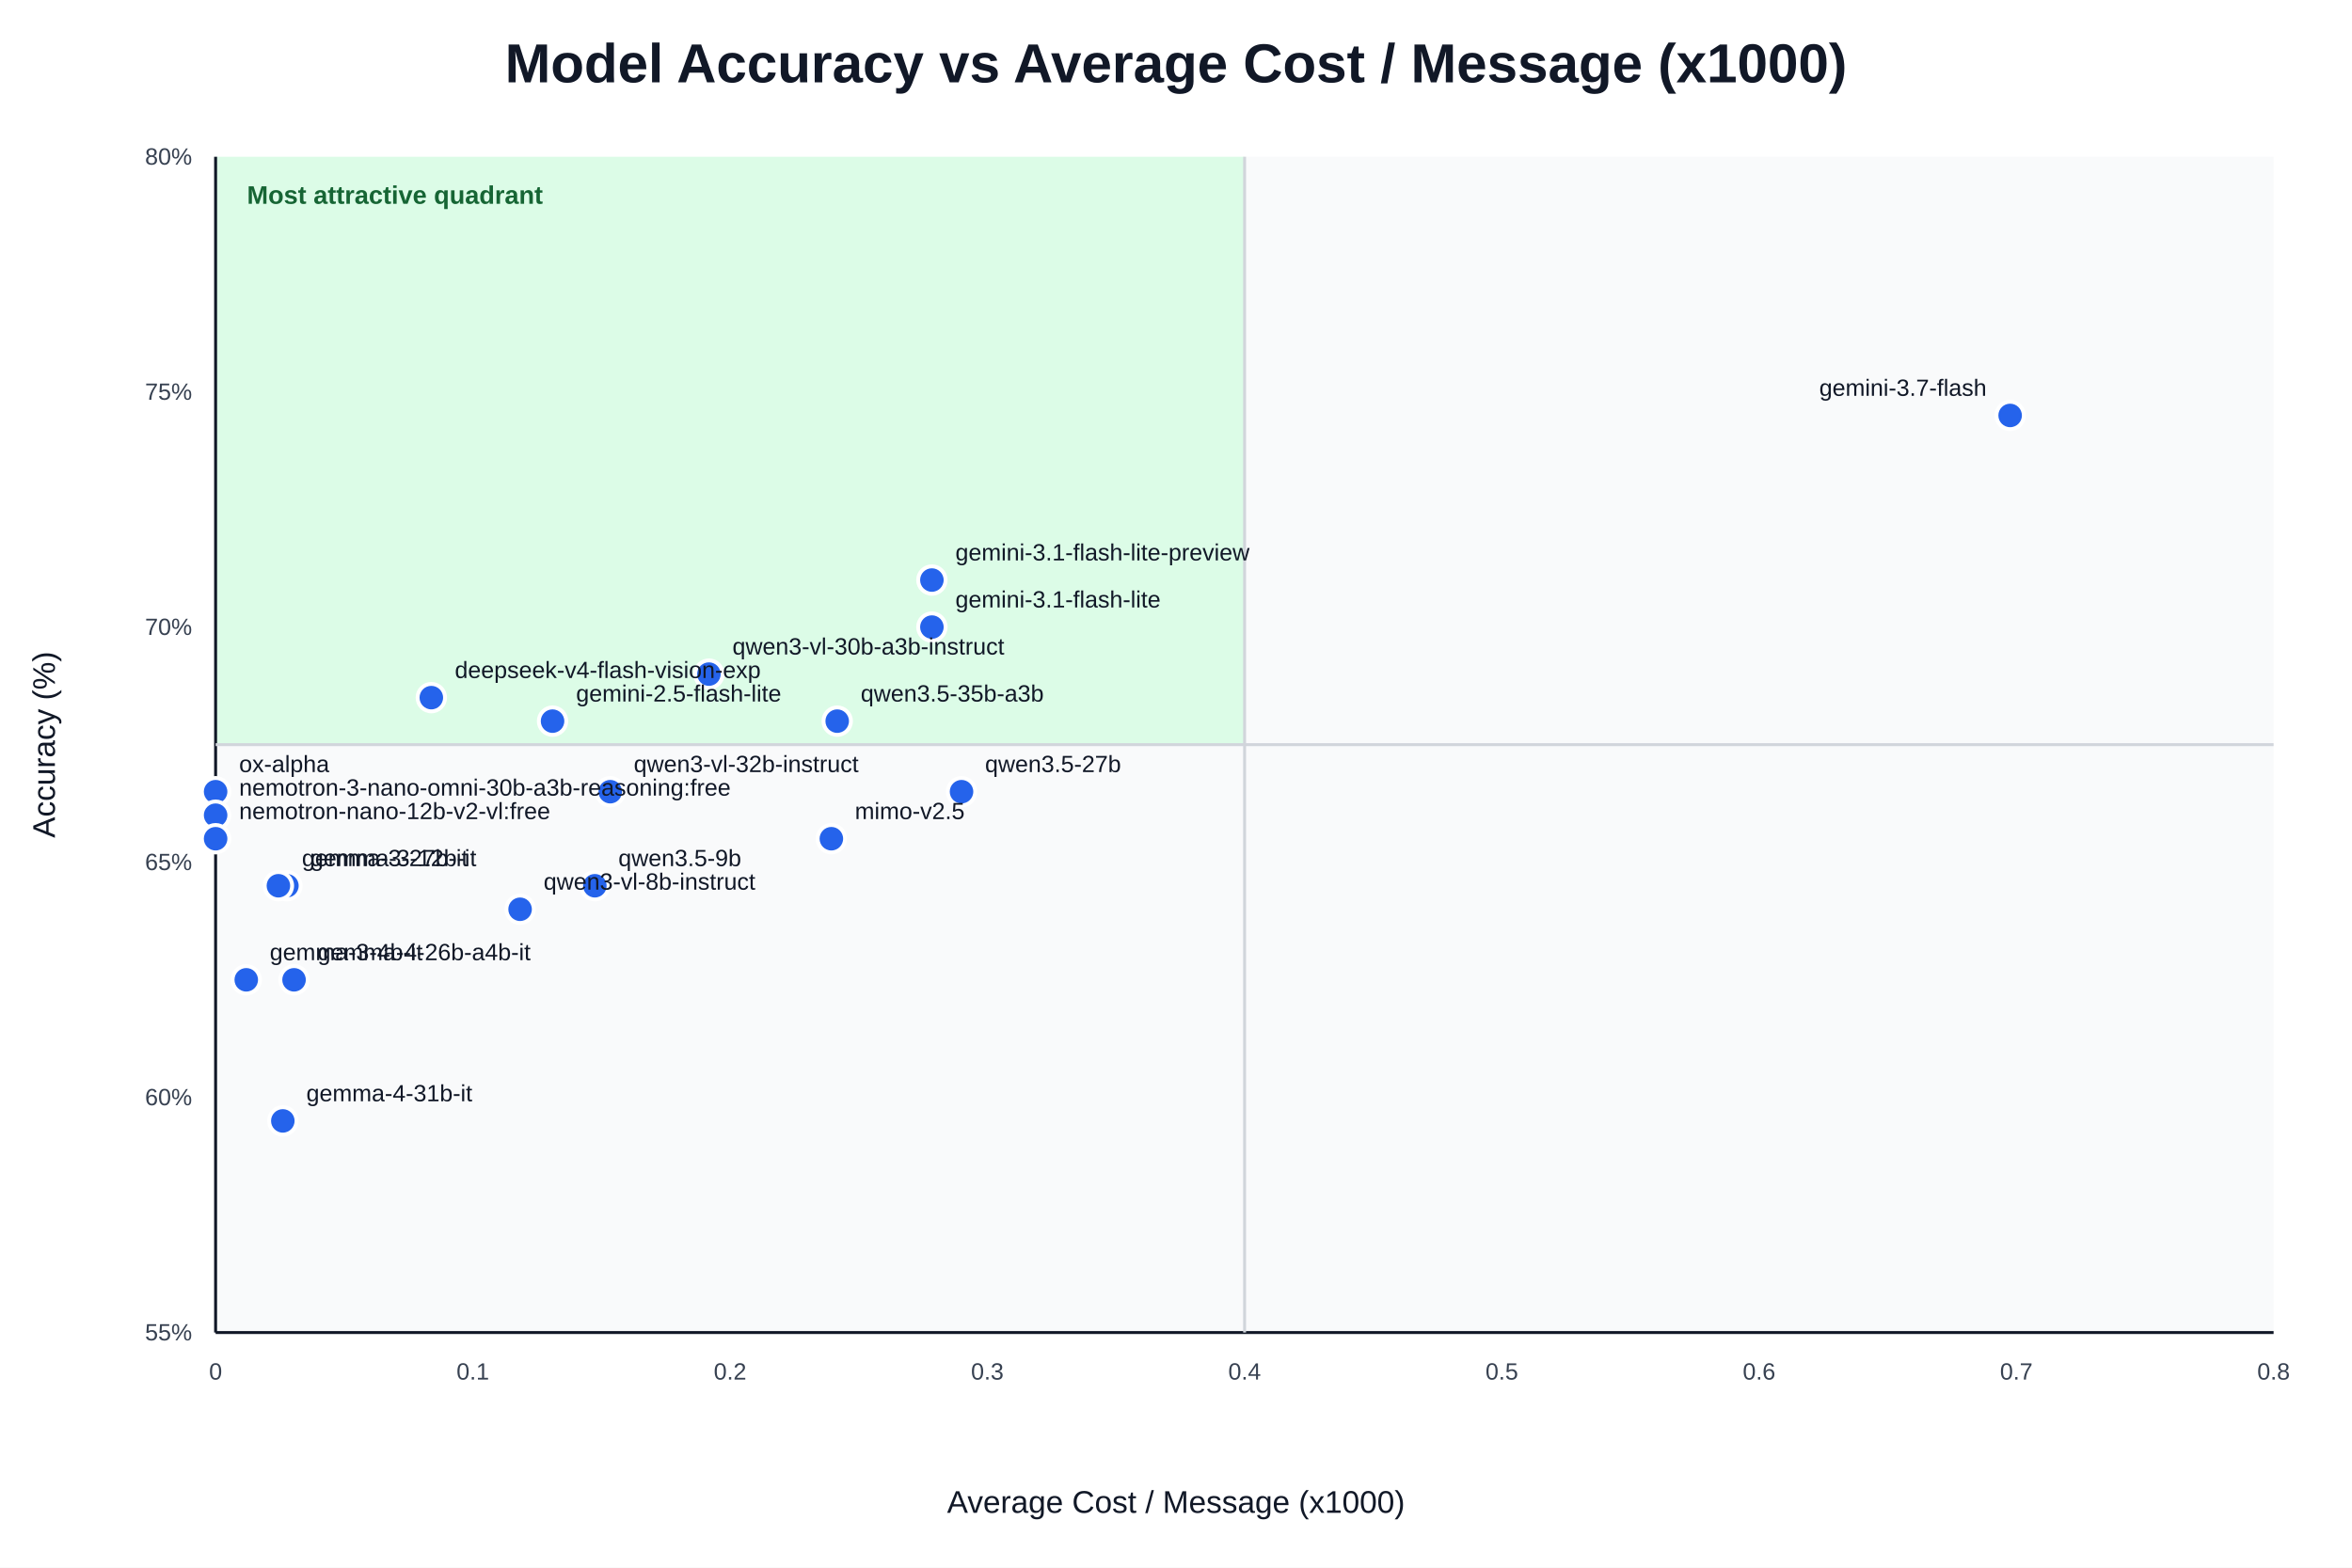
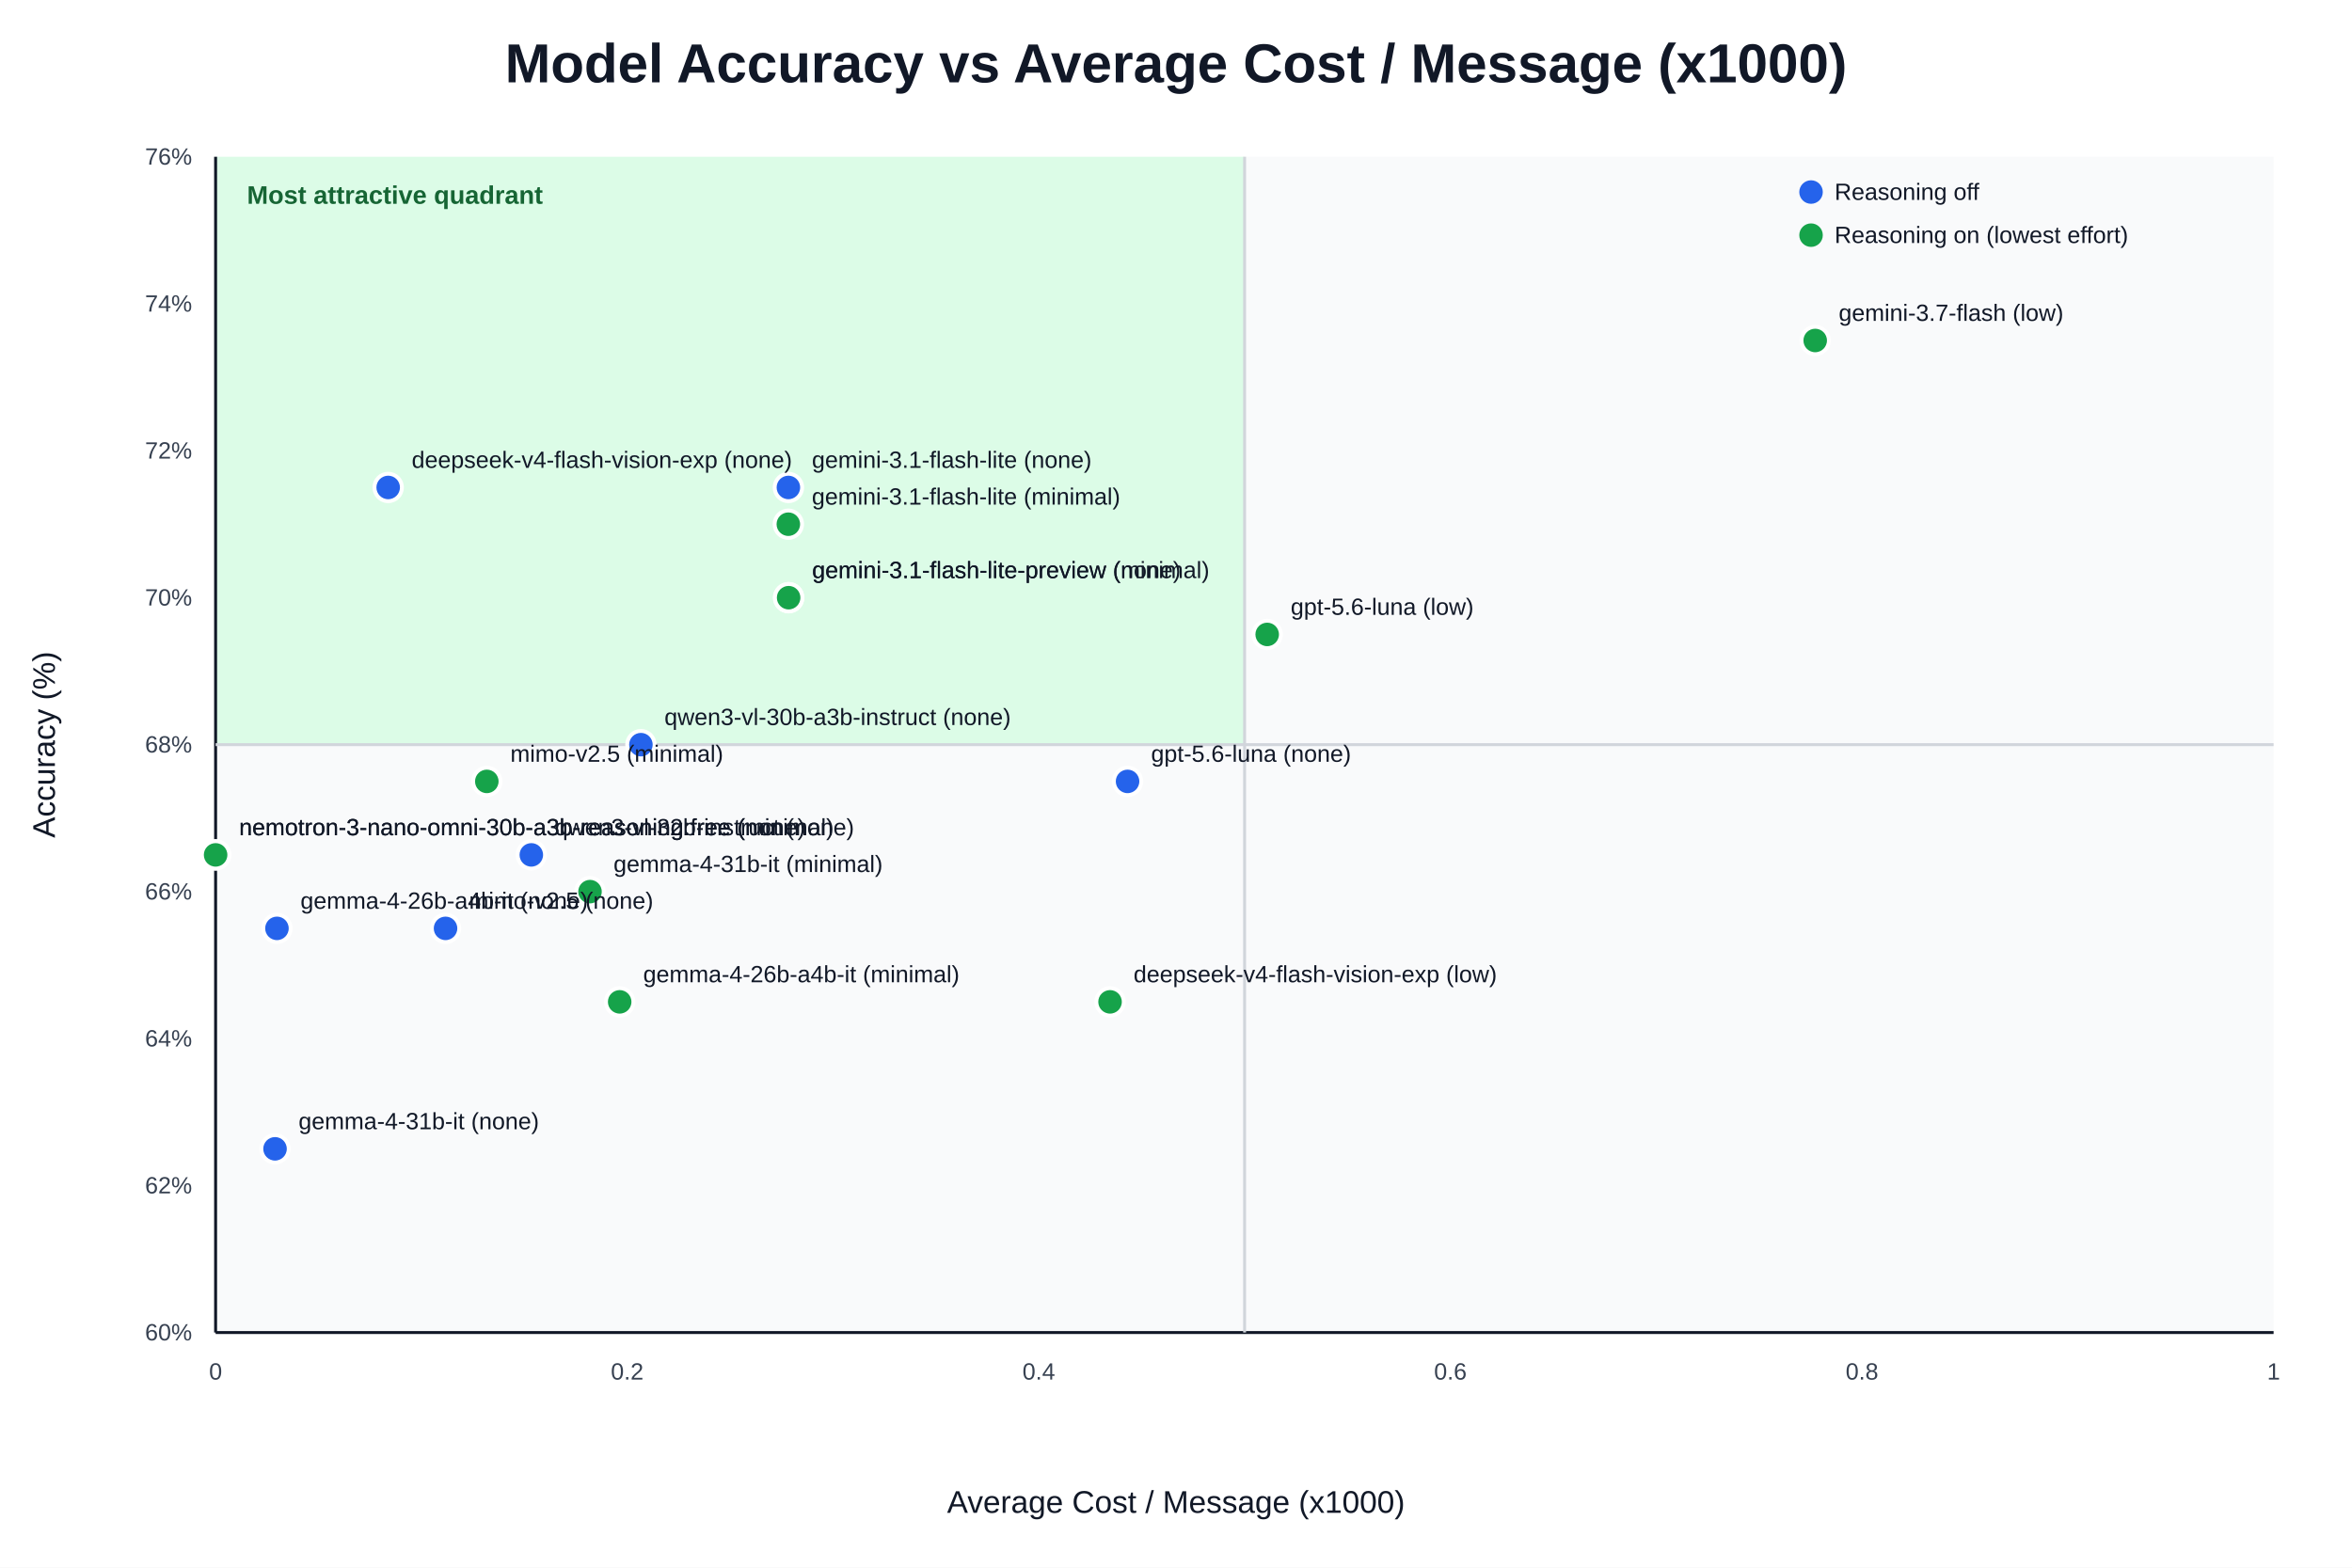
<svg xmlns="http://www.w3.org/2000/svg" width="1200" height="800" viewBox="0 0 1200 800">
  <rect width="100%" height="100%" fill="#ffffff" />
  <text x="600.00" y="42" text-anchor="middle" font-family="Arial, Helvetica, sans-serif" font-size="28" font-weight="700" fill="#111827">Model Accuracy vs Average Cost / Message (x1000)</text>
  <rect x="110" y="80" width="525.00" height="300.00" fill="#dcfce7" />
  <rect x="635.00" y="80" width="525.00" height="300.00" fill="#f9fafb" />
  <rect x="110" y="380.00" width="525.00" height="300.00" fill="#f9fafb" />
  <rect x="635.00" y="380.00" width="525.00" height="300.00" fill="#f9fafb" />
  <text x="126" y="104" font-family="Arial, Helvetica, sans-serif" font-size="13" font-weight="700" fill="#166534">Most attractive quadrant</text>
-   <text x="98" y="684.00" text-anchor="end" font-family="Arial, Helvetica, sans-serif" font-size="12" fill="#374151">55%</text>
-   <text x="98" y="564.00" text-anchor="end" font-family="Arial, Helvetica, sans-serif" font-size="12" fill="#374151">60%</text>
-   <text x="98" y="444.00" text-anchor="end" font-family="Arial, Helvetica, sans-serif" font-size="12" fill="#374151">65%</text>
-   <text x="98" y="324.00" text-anchor="end" font-family="Arial, Helvetica, sans-serif" font-size="12" fill="#374151">70%</text>
-   <text x="98" y="204.00" text-anchor="end" font-family="Arial, Helvetica, sans-serif" font-size="12" fill="#374151">75%</text>
-   <text x="98" y="84.00" text-anchor="end" font-family="Arial, Helvetica, sans-serif" font-size="12" fill="#374151">80%</text>
+   <circle cx="924" cy="98" r="6" fill="#2563eb" />
+   <text x="936" y="102" font-family="Arial, Helvetica, sans-serif" font-size="12" fill="#111827">Reasoning off</text>
+   <circle cx="924" cy="120" r="6" fill="#16a34a" />
+   <text x="936" y="124" font-family="Arial, Helvetica, sans-serif" font-size="12" fill="#111827">Reasoning on (lowest effort)</text>
+   <text x="98" y="684.00" text-anchor="end" font-family="Arial, Helvetica, sans-serif" font-size="12" fill="#374151">60%</text>
+   <text x="98" y="609.00" text-anchor="end" font-family="Arial, Helvetica, sans-serif" font-size="12" fill="#374151">62%</text>
+   <text x="98" y="534.00" text-anchor="end" font-family="Arial, Helvetica, sans-serif" font-size="12" fill="#374151">64%</text>
+   <text x="98" y="459.00" text-anchor="end" font-family="Arial, Helvetica, sans-serif" font-size="12" fill="#374151">66%</text>
+   <text x="98" y="384.00" text-anchor="end" font-family="Arial, Helvetica, sans-serif" font-size="12" fill="#374151">68%</text>
+   <text x="98" y="309.00" text-anchor="end" font-family="Arial, Helvetica, sans-serif" font-size="12" fill="#374151">70%</text>
+   <text x="98" y="234.00" text-anchor="end" font-family="Arial, Helvetica, sans-serif" font-size="12" fill="#374151">72%</text>
+   <text x="98" y="159.00" text-anchor="end" font-family="Arial, Helvetica, sans-serif" font-size="12" fill="#374151">74%</text>
+   <text x="98" y="84.00" text-anchor="end" font-family="Arial, Helvetica, sans-serif" font-size="12" fill="#374151">76%</text>
  <text x="110.00" y="704" text-anchor="middle" font-family="Arial, Helvetica, sans-serif" font-size="12" fill="#374151">0</text>
-   <text x="241.25" y="704" text-anchor="middle" font-family="Arial, Helvetica, sans-serif" font-size="12" fill="#374151">0.1</text>
-   <text x="372.50" y="704" text-anchor="middle" font-family="Arial, Helvetica, sans-serif" font-size="12" fill="#374151">0.2</text>
-   <text x="503.75" y="704" text-anchor="middle" font-family="Arial, Helvetica, sans-serif" font-size="12" fill="#374151">0.3</text>
-   <text x="635.00" y="704" text-anchor="middle" font-family="Arial, Helvetica, sans-serif" font-size="12" fill="#374151">0.4</text>
-   <text x="766.25" y="704" text-anchor="middle" font-family="Arial, Helvetica, sans-serif" font-size="12" fill="#374151">0.5</text>
-   <text x="897.50" y="704" text-anchor="middle" font-family="Arial, Helvetica, sans-serif" font-size="12" fill="#374151">0.6</text>
-   <text x="1028.75" y="704" text-anchor="middle" font-family="Arial, Helvetica, sans-serif" font-size="12" fill="#374151">0.7</text>
-   <text x="1160.00" y="704" text-anchor="middle" font-family="Arial, Helvetica, sans-serif" font-size="12" fill="#374151">0.8</text>
+   <text x="320.00" y="704" text-anchor="middle" font-family="Arial, Helvetica, sans-serif" font-size="12" fill="#374151">0.2</text>
+   <text x="530.00" y="704" text-anchor="middle" font-family="Arial, Helvetica, sans-serif" font-size="12" fill="#374151">0.4</text>
+   <text x="740.00" y="704" text-anchor="middle" font-family="Arial, Helvetica, sans-serif" font-size="12" fill="#374151">0.6</text>
+   <text x="950.00" y="704" text-anchor="middle" font-family="Arial, Helvetica, sans-serif" font-size="12" fill="#374151">0.8</text>
+   <text x="1160.00" y="704" text-anchor="middle" font-family="Arial, Helvetica, sans-serif" font-size="12" fill="#374151">1</text>
  <line x1="110" y1="80" x2="110" y2="680" stroke="#111827" stroke-width="1.5" />
  <line x1="110" y1="680" x2="1160" y2="680" stroke="#111827" stroke-width="1.5" />
  <line x1="635.00" y1="80" x2="635.00" y2="680" stroke="#d1d5db" stroke-width="1.5" />
  <line x1="110" y1="380.00" x2="1160" y2="380.00" stroke="#d1d5db" stroke-width="1.5" />
  <text x="600.00" y="772" text-anchor="middle" font-family="Arial, Helvetica, sans-serif" font-size="16" fill="#111827">Average Cost / Message (x1000)</text>
  <text x="28" y="380.00" text-anchor="middle" font-family="Arial, Helvetica, sans-serif" font-size="16" fill="#111827" transform="rotate(-90 28 380.00)">Accuracy (%)</text>
  <g>
-     <circle cx="1025.58" cy="212.00" r="7" fill="#2563eb" stroke="#ffffff" stroke-width="2" />
-     <text x="1013.58" y="202.00" text-anchor="end" font-family="Arial, Helvetica, sans-serif" font-size="12" fill="#111827">gemini-3.7-flash</text>
+     <circle cx="926.12" cy="173.75" r="7" fill="#16a34a" stroke="#ffffff" stroke-width="2" />
+     <text x="938.12" y="163.75" text-anchor="start" font-family="Arial, Helvetica, sans-serif" font-size="12" fill="#111827">gemini-3.7-flash (low)</text>
  </g>
  <g>
-     <circle cx="475.45" cy="296.00" r="7" fill="#2563eb" stroke="#ffffff" stroke-width="2" />
-     <text x="487.45" y="286.00" text-anchor="start" font-family="Arial, Helvetica, sans-serif" font-size="12" fill="#111827">gemini-3.1-flash-lite-preview</text>
+     <circle cx="402.24" cy="248.75" r="7" fill="#2563eb" stroke="#ffffff" stroke-width="2" />
+     <text x="414.24" y="238.75" text-anchor="start" font-family="Arial, Helvetica, sans-serif" font-size="12" fill="#111827">gemini-3.1-flash-lite (none)</text>
  </g>
  <g>
-     <circle cx="475.45" cy="320.00" r="7" fill="#2563eb" stroke="#ffffff" stroke-width="2" />
-     <text x="487.45" y="310.00" text-anchor="start" font-family="Arial, Helvetica, sans-serif" font-size="12" fill="#111827">gemini-3.1-flash-lite</text>
+     <circle cx="198.05" cy="248.75" r="7" fill="#2563eb" stroke="#ffffff" stroke-width="2" />
+     <text x="210.05" y="238.75" text-anchor="start" font-family="Arial, Helvetica, sans-serif" font-size="12" fill="#111827">deepseek-v4-flash-vision-exp (none)</text>
  </g>
  <g>
-     <circle cx="361.69" cy="344.00" r="7" fill="#2563eb" stroke="#ffffff" stroke-width="2" />
-     <text x="373.69" y="334.00" text-anchor="start" font-family="Arial, Helvetica, sans-serif" font-size="12" fill="#111827">qwen3-vl-30b-a3b-instruct</text>
+     <circle cx="402.21" cy="267.50" r="7" fill="#16a34a" stroke="#ffffff" stroke-width="2" />
+     <text x="414.21" y="257.50" text-anchor="start" font-family="Arial, Helvetica, sans-serif" font-size="12" fill="#111827">gemini-3.1-flash-lite (minimal)</text>
  </g>
  <g>
-     <circle cx="220.06" cy="356.00" r="7" fill="#2563eb" stroke="#ffffff" stroke-width="2" />
-     <text x="232.06" y="346.00" text-anchor="start" font-family="Arial, Helvetica, sans-serif" font-size="12" fill="#111827">deepseek-v4-flash-vision-exp</text>
+     <circle cx="402.36" cy="305.00" r="7" fill="#2563eb" stroke="#ffffff" stroke-width="2" />
+     <text x="414.36" y="295.00" text-anchor="start" font-family="Arial, Helvetica, sans-serif" font-size="12" fill="#111827">gemini-3.1-flash-lite-preview (none)</text>
  </g>
  <g>
-     <circle cx="427.14" cy="368.00" r="7" fill="#2563eb" stroke="#ffffff" stroke-width="2" />
-     <text x="439.14" y="358.00" text-anchor="start" font-family="Arial, Helvetica, sans-serif" font-size="12" fill="#111827">qwen3.5-35b-a3b</text>
+     <circle cx="402.36" cy="305.00" r="7" fill="#16a34a" stroke="#ffffff" stroke-width="2" />
+     <text x="414.36" y="295.00" text-anchor="start" font-family="Arial, Helvetica, sans-serif" font-size="12" fill="#111827">gemini-3.1-flash-lite-preview (minimal)</text>
  </g>
  <g>
-     <circle cx="281.91" cy="368.00" r="7" fill="#2563eb" stroke="#ffffff" stroke-width="2" />
-     <text x="293.91" y="358.00" text-anchor="start" font-family="Arial, Helvetica, sans-serif" font-size="12" fill="#111827">gemini-2.5-flash-lite</text>
+     <circle cx="646.52" cy="323.75" r="7" fill="#16a34a" stroke="#ffffff" stroke-width="2" />
+     <text x="658.52" y="313.75" text-anchor="start" font-family="Arial, Helvetica, sans-serif" font-size="12" fill="#111827">gpt-5.6-luna (low)</text>
  </g>
  <g>
-     <circle cx="311.35" cy="404.00" r="7" fill="#2563eb" stroke="#ffffff" stroke-width="2" />
-     <text x="323.35" y="394.00" text-anchor="start" font-family="Arial, Helvetica, sans-serif" font-size="12" fill="#111827">qwen3-vl-32b-instruct</text>
+     <circle cx="326.99" cy="380.00" r="7" fill="#2563eb" stroke="#ffffff" stroke-width="2" />
+     <text x="338.99" y="370.00" text-anchor="start" font-family="Arial, Helvetica, sans-serif" font-size="12" fill="#111827">qwen3-vl-30b-a3b-instruct (none)</text>
  </g>
  <g>
-     <circle cx="490.57" cy="404.00" r="7" fill="#2563eb" stroke="#ffffff" stroke-width="2" />
-     <text x="502.57" y="394.00" text-anchor="start" font-family="Arial, Helvetica, sans-serif" font-size="12" fill="#111827">qwen3.5-27b</text>
+     <circle cx="575.28" cy="398.75" r="7" fill="#2563eb" stroke="#ffffff" stroke-width="2" />
+     <text x="587.28" y="388.75" text-anchor="start" font-family="Arial, Helvetica, sans-serif" font-size="12" fill="#111827">gpt-5.6-luna (none)</text>
  </g>
  <g>
-     <circle cx="110.00" cy="404.00" r="7" fill="#2563eb" stroke="#ffffff" stroke-width="2" />
-     <text x="122.00" y="394.00" text-anchor="start" font-family="Arial, Helvetica, sans-serif" font-size="12" fill="#111827">ox-alpha</text>
+     <circle cx="248.37" cy="398.75" r="7" fill="#16a34a" stroke="#ffffff" stroke-width="2" />
+     <text x="260.37" y="388.75" text-anchor="start" font-family="Arial, Helvetica, sans-serif" font-size="12" fill="#111827">mimo-v2.5 (minimal)</text>
  </g>
  <g>
-     <circle cx="110.00" cy="416.00" r="7" fill="#2563eb" stroke="#ffffff" stroke-width="2" />
-     <text x="122.00" y="406.00" text-anchor="start" font-family="Arial, Helvetica, sans-serif" font-size="12" fill="#111827">nemotron-3-nano-omni-30b-a3b-reasoning:free</text>
+     <circle cx="271.08" cy="436.25" r="7" fill="#2563eb" stroke="#ffffff" stroke-width="2" />
+     <text x="283.08" y="426.25" text-anchor="start" font-family="Arial, Helvetica, sans-serif" font-size="12" fill="#111827">qwen3-vl-32b-instruct (none)</text>
  </g>
  <g>
-     <circle cx="110.00" cy="428.00" r="7" fill="#2563eb" stroke="#ffffff" stroke-width="2" />
-     <text x="122.00" y="418.00" text-anchor="start" font-family="Arial, Helvetica, sans-serif" font-size="12" fill="#111827">nemotron-nano-12b-v2-vl:free</text>
+     <circle cx="110.00" cy="436.25" r="7" fill="#2563eb" stroke="#ffffff" stroke-width="2" />
+     <text x="122.00" y="426.25" text-anchor="start" font-family="Arial, Helvetica, sans-serif" font-size="12" fill="#111827">nemotron-3-nano-omni-30b-a3b-reasoning:free (none)</text>
  </g>
  <g>
-     <circle cx="424.16" cy="428.00" r="7" fill="#2563eb" stroke="#ffffff" stroke-width="2" />
-     <text x="436.16" y="418.00" text-anchor="start" font-family="Arial, Helvetica, sans-serif" font-size="12" fill="#111827">mimo-v2.5</text>
+     <circle cx="110.00" cy="436.25" r="7" fill="#16a34a" stroke="#ffffff" stroke-width="2" />
+     <text x="122.00" y="426.25" text-anchor="start" font-family="Arial, Helvetica, sans-serif" font-size="12" fill="#111827">nemotron-3-nano-omni-30b-a3b-reasoning:free (minimal)</text>
  </g>
  <g>
-     <circle cx="146.38" cy="452.00" r="7" fill="#2563eb" stroke="#ffffff" stroke-width="2" />
-     <text x="158.38" y="442.00" text-anchor="start" font-family="Arial, Helvetica, sans-serif" font-size="12" fill="#111827">gemma-3-12b-it</text>
+     <circle cx="301.02" cy="455.00" r="7" fill="#16a34a" stroke="#ffffff" stroke-width="2" />
+     <text x="313.02" y="445.00" text-anchor="start" font-family="Arial, Helvetica, sans-serif" font-size="12" fill="#111827">gemma-4-31b-it (minimal)</text>
  </g>
  <g>
-     <circle cx="142.04" cy="452.00" r="7" fill="#2563eb" stroke="#ffffff" stroke-width="2" />
-     <text x="154.04" y="442.00" text-anchor="start" font-family="Arial, Helvetica, sans-serif" font-size="12" fill="#111827">gemma-3-27b-it</text>
+     <circle cx="141.30" cy="473.75" r="7" fill="#2563eb" stroke="#ffffff" stroke-width="2" />
+     <text x="153.30" y="463.75" text-anchor="start" font-family="Arial, Helvetica, sans-serif" font-size="12" fill="#111827">gemma-4-26b-a4b-it (none)</text>
  </g>
  <g>
-     <circle cx="303.49" cy="452.00" r="7" fill="#2563eb" stroke="#ffffff" stroke-width="2" />
-     <text x="315.49" y="442.00" text-anchor="start" font-family="Arial, Helvetica, sans-serif" font-size="12" fill="#111827">qwen3.5-9b</text>
+     <circle cx="227.31" cy="473.75" r="7" fill="#2563eb" stroke="#ffffff" stroke-width="2" />
+     <text x="239.31" y="463.75" text-anchor="start" font-family="Arial, Helvetica, sans-serif" font-size="12" fill="#111827">mimo-v2.5 (none)</text>
  </g>
  <g>
-     <circle cx="265.35" cy="464.00" r="7" fill="#2563eb" stroke="#ffffff" stroke-width="2" />
-     <text x="277.35" y="454.00" text-anchor="start" font-family="Arial, Helvetica, sans-serif" font-size="12" fill="#111827">qwen3-vl-8b-instruct</text>
+     <circle cx="316.16" cy="511.25" r="7" fill="#16a34a" stroke="#ffffff" stroke-width="2" />
+     <text x="328.16" y="501.25" text-anchor="start" font-family="Arial, Helvetica, sans-serif" font-size="12" fill="#111827">gemma-4-26b-a4b-it (minimal)</text>
  </g>
  <g>
-     <circle cx="125.64" cy="500.00" r="7" fill="#2563eb" stroke="#ffffff" stroke-width="2" />
-     <text x="137.64" y="490.00" text-anchor="start" font-family="Arial, Helvetica, sans-serif" font-size="12" fill="#111827">gemma-3-4b-it</text>
+     <circle cx="566.35" cy="511.25" r="7" fill="#16a34a" stroke="#ffffff" stroke-width="2" />
+     <text x="578.35" y="501.25" text-anchor="start" font-family="Arial, Helvetica, sans-serif" font-size="12" fill="#111827">deepseek-v4-flash-vision-exp (low)</text>
  </g>
  <g>
-     <circle cx="150.02" cy="500.00" r="7" fill="#2563eb" stroke="#ffffff" stroke-width="2" />
-     <text x="162.02" y="490.00" text-anchor="start" font-family="Arial, Helvetica, sans-serif" font-size="12" fill="#111827">gemma-4-26b-a4b-it</text>
-   </g>
-   <g>
-     <circle cx="144.29" cy="572.00" r="7" fill="#2563eb" stroke="#ffffff" stroke-width="2" />
-     <text x="156.29" y="562.00" text-anchor="start" font-family="Arial, Helvetica, sans-serif" font-size="12" fill="#111827">gemma-4-31b-it</text>
+     <circle cx="140.32" cy="586.25" r="7" fill="#2563eb" stroke="#ffffff" stroke-width="2" />
+     <text x="152.32" y="576.25" text-anchor="start" font-family="Arial, Helvetica, sans-serif" font-size="12" fill="#111827">gemma-4-31b-it (none)</text>
  </g>
</svg>
